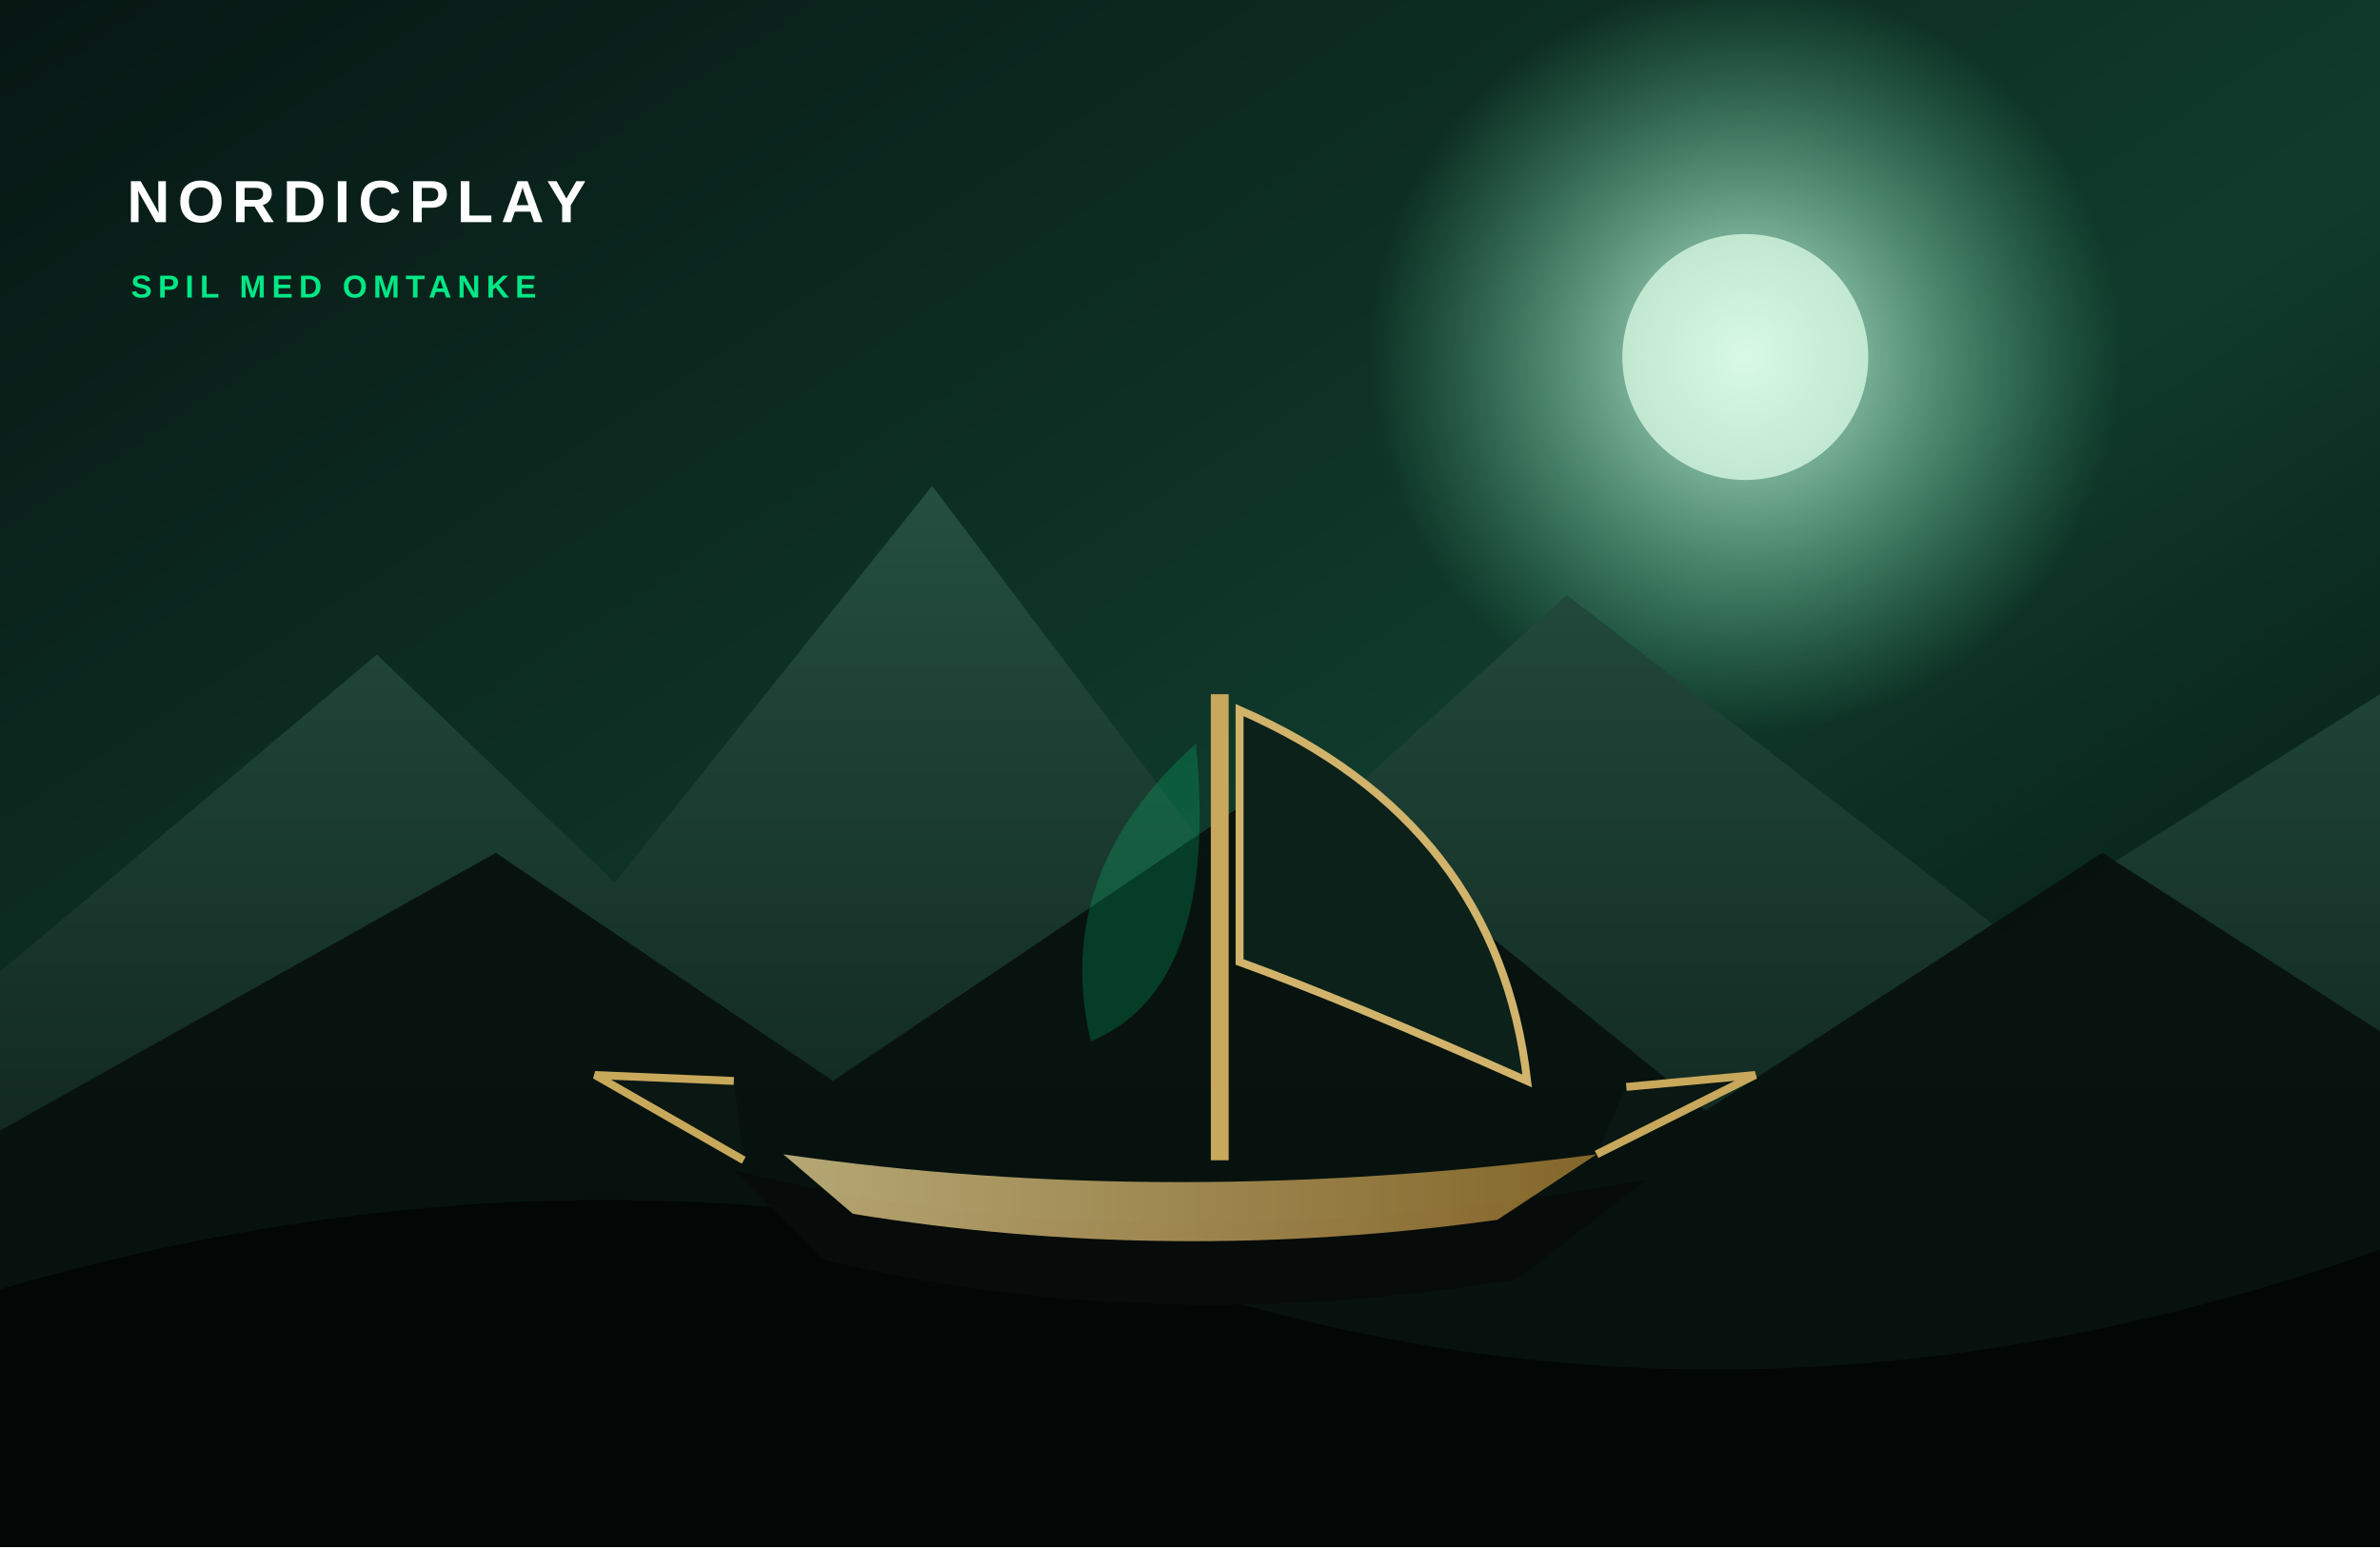
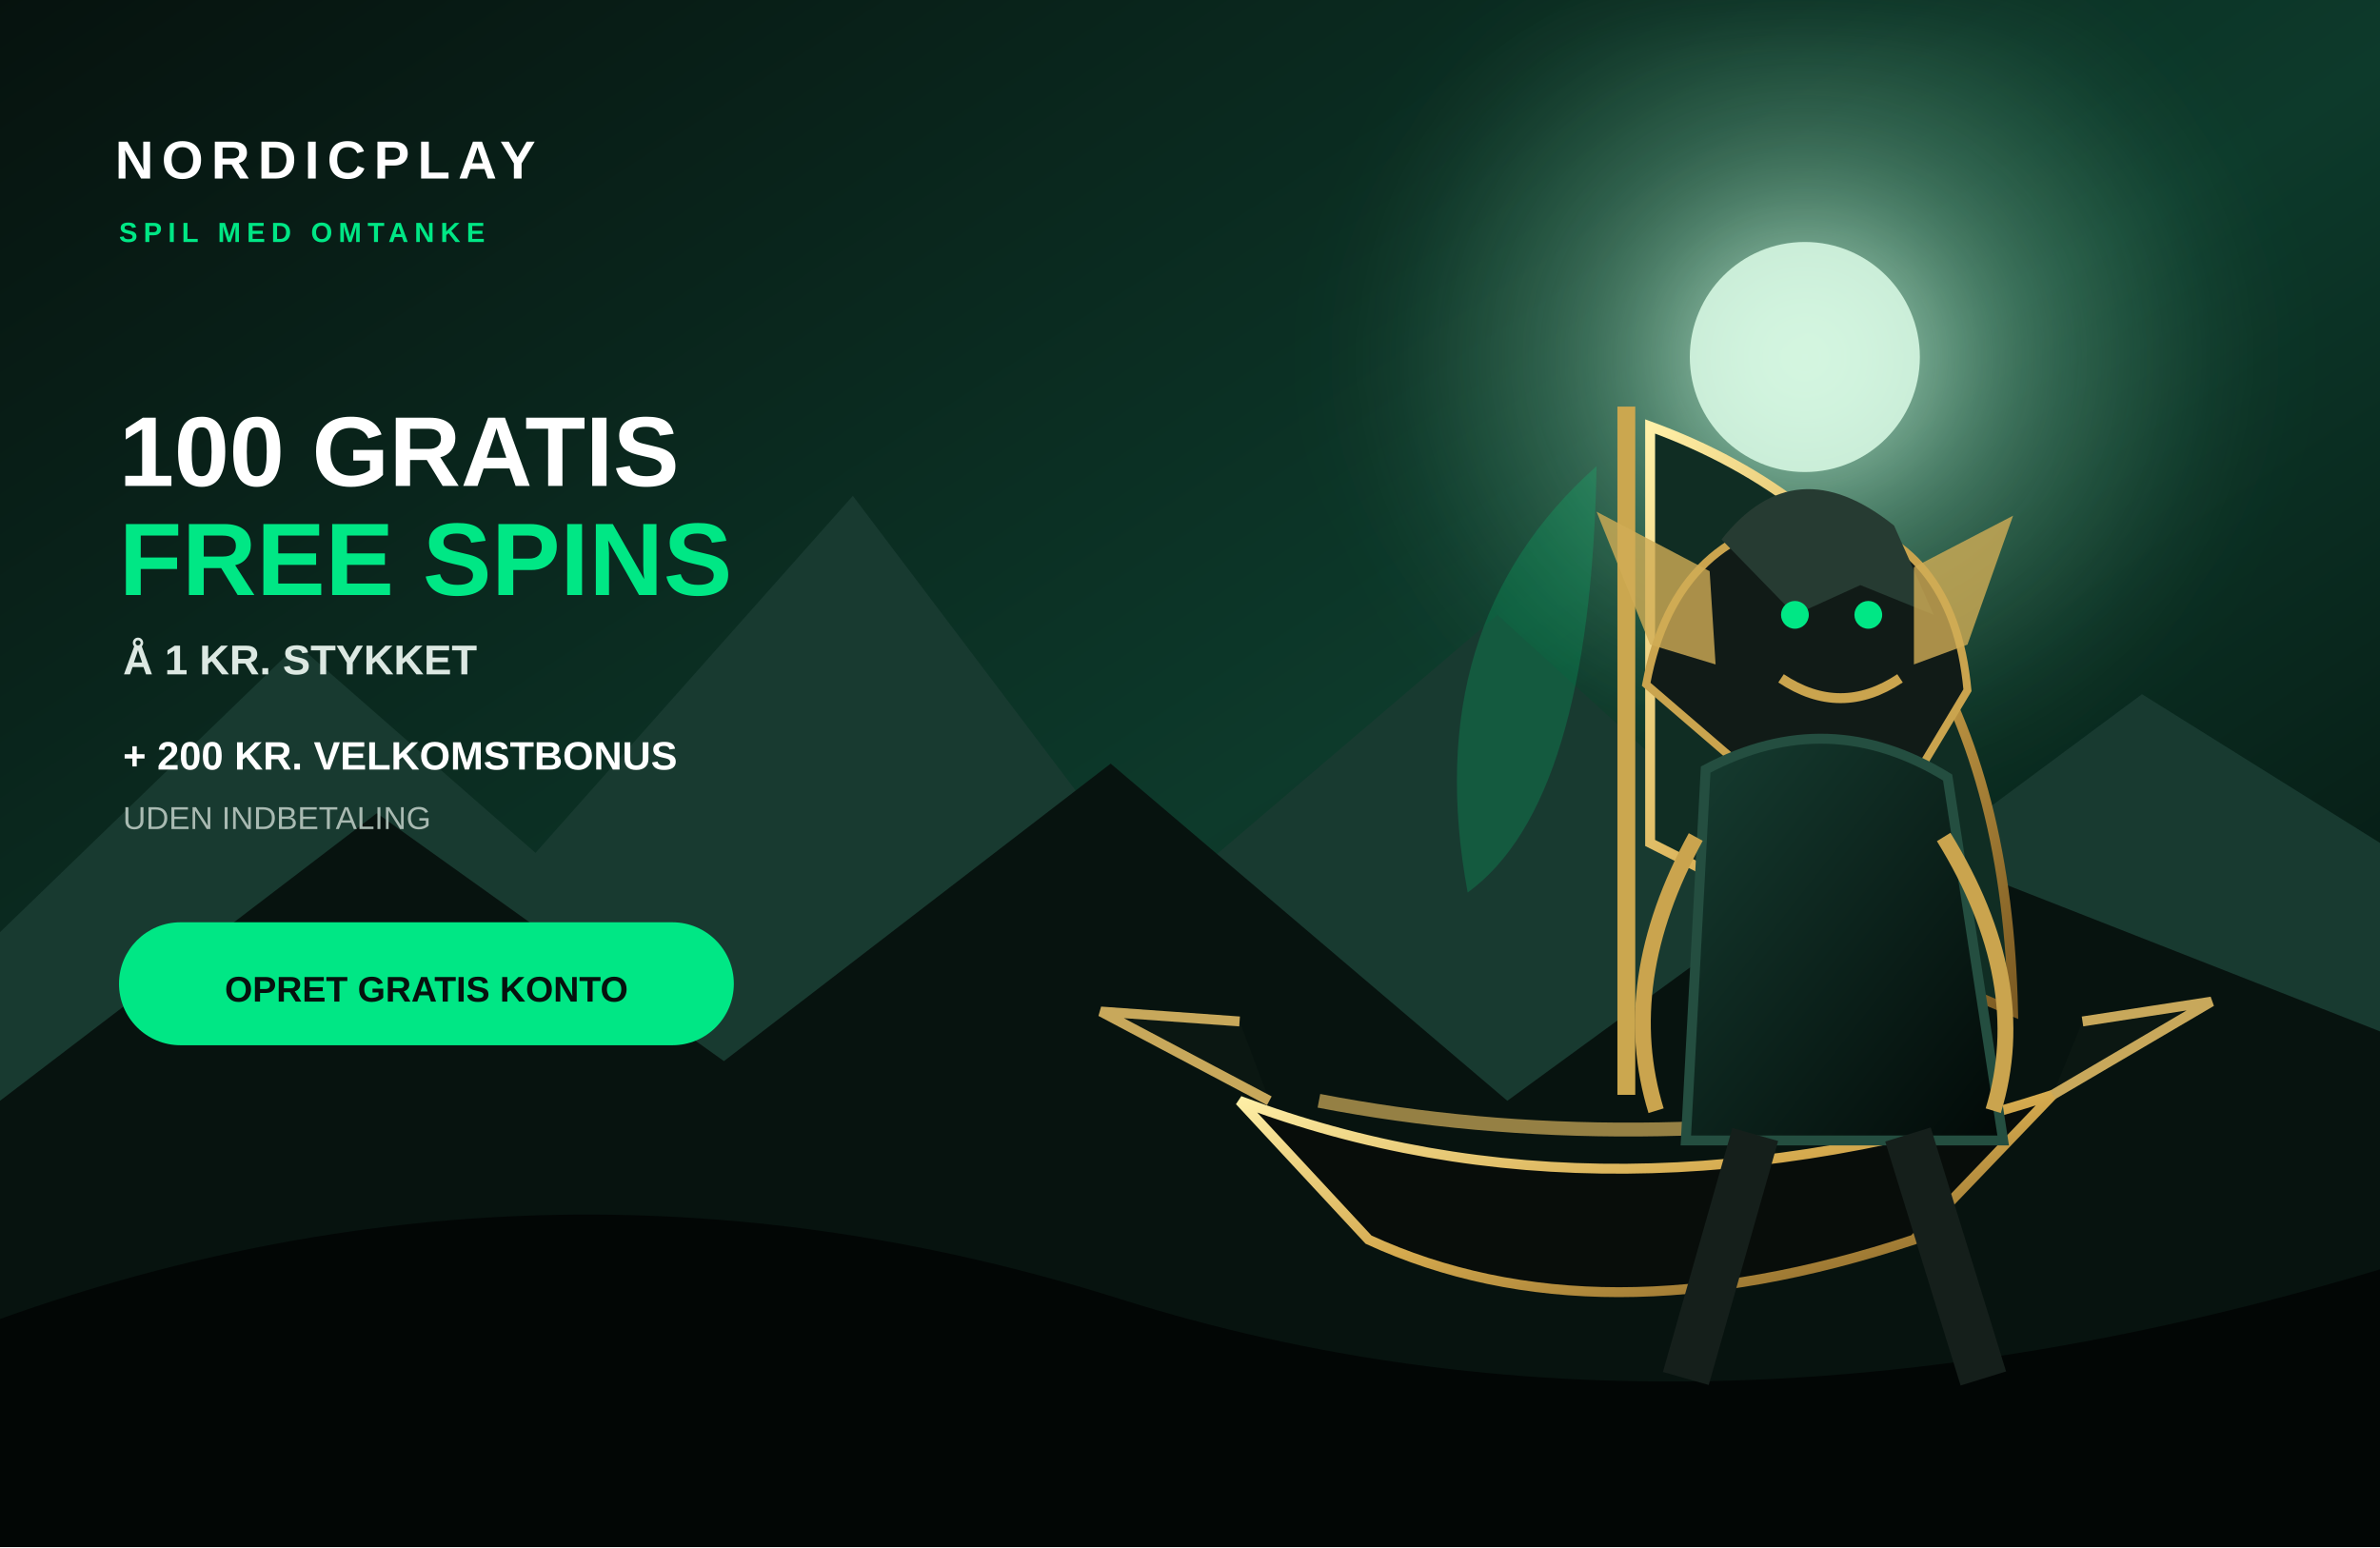
<svg xmlns="http://www.w3.org/2000/svg" viewBox="0 0 1200 780" preserveAspectRatio="xMidYMid slice">
  <defs>
    <linearGradient id="bg" x1="0" y1="0" x2="1" y2="1">
-       <stop stop-color="#071713" />
-       <stop offset=".55" stop-color="#103b2c" />
-       <stop offset="1" stop-color="#020806" />
+       <stop stop-color="#06120e" />
+       <stop offset=".52" stop-color="#0d3a2b" />
+       <stop offset="1" stop-color="#020705" />
    </linearGradient>
-     <radialGradient id="moon">
-       <stop stop-color="#d9ffec" stop-opacity=".9" />
-       <stop offset="1" stop-color="#70e8ad" stop-opacity="0" />
+     <radialGradient id="glow">
+       <stop stop-color="#dfffea" stop-opacity=".95" />
+       <stop offset=".45" stop-color="#a9f2ca" stop-opacity=".32" />
+       <stop offset="1" stop-color="#71e7a8" stop-opacity="0" />
    </radialGradient>
-     <linearGradient id="mount" x1="0" y1="0" x2="0" y2="1">
-       <stop stop-color="#244f40" />
-       <stop offset="1" stop-color="#07110e" />
+     <linearGradient id="gold" x1="0" y1="0" x2="1" y2="1">
+       <stop stop-color="#fff0a8" />
+       <stop offset=".5" stop-color="#d5aa4e" />
+       <stop offset="1" stop-color="#7b5a22" />
    </linearGradient>
-     <linearGradient id="gold">
-       <stop stop-color="#ffe7a0" />
-       <stop offset="1" stop-color="#b98b36" />
+     <linearGradient id="cloak" x1="0" y1="0" x2="1" y2="1">
+       <stop stop-color="#163d31" />
+       <stop offset="1" stop-color="#020907" />
    </linearGradient>
+     <filter id="blur">
+       <feGaussianBlur stdDeviation="28" />
+     </filter>
  </defs>
  <rect width="1200" height="780" fill="url(#bg)" />
-   <circle cx="880" cy="180" r="190" fill="url(#moon)" />
-   <circle cx="880" cy="180" r="62" fill="#dfffea" opacity=".72" />
-   <path d="M0 490 L190 330 310 445 470 245 625 450 790 300 1010 470 1200 350 V780 H0Z" fill="url(#mount)" />
-   <path d="M0 570 L250 430 420 545 650 390 860 560 1060 430 1200 520 V780 H0Z" fill="#06100d" opacity=".92" />
-   <path d="M0 650 Q310 560 600 650 T1200 630 V780 H0Z" fill="#020605" />
-   <g transform="translate(650 470)">
-     <path d="M-280 120 Q-80 170 180 125 L115 175 Q-70 205-235 165Z" fill="#070b09" />
-     <path d="M-255 112 Q-60 140 155 112 L105 145 Q-60 168-220 142Z" fill="url(#gold)" opacity=".7" />
-     <path d="M-35 115 V-120" stroke="#c8a85b" stroke-width="9" />
-     <path d="M-25 -112 Q105 -55 120 75 Q30 35-25 15Z" fill="#0b2119" stroke="#d2b36b" stroke-width="4" />
-     <path d="M-47 -95 Q-120 -30-100 55 Q-35 28-47 -95Z" fill="#00e785" opacity=".2" />
-     <path d="M-275 115 L-350 72 L-280 75" fill="#0a1713" stroke="#c8a85b" stroke-width="4" />
-     <path d="M155 112 L235 72 L170 78" fill="#0a1713" stroke="#c8a85b" stroke-width="4" />
+   <ellipse cx="910" cy="180" rx="220" ry="210" fill="url(#glow)" filter="url(#blur)" />
+   <circle cx="910" cy="180" r="58" fill="#dfffea" opacity=".82" />
+   <path d="M0 470 150 325 270 430 430 250 585 455 755 310 925 465 1080 350 1200 425V780H0Z" fill="#183a30" />
+   <path d="M0 555 190 410 365 535 560 385 760 555 945 420 1200 520V780H0Z" fill="#07130f" />
+   <path d="M0 665Q280 565 565 655T1200 640V780H0Z" fill="#020605" />
+   <path d="M625 555 Q810 625 1035 552 L965 625 Q805 678 690 625Z" fill="#080d0a" stroke="url(#gold)" stroke-width="5" />
+   <path d="M665 555 Q820 585 1000 553" fill="none" stroke="#d2ae5b" stroke-width="7" opacity=".7" />
+   <path d="M820 552V205" stroke="#cba74f" stroke-width="9" />
+   <path d="M832 215 Q1010 280 1015 510 Q930 475 832 425Z" fill="#102d23" stroke="url(#gold)" stroke-width="5" />
+   <path d="M805 235 Q715 315 740 450 Q802 405 805 235Z" fill="#00e785" opacity=".18" />
+   <path d="M640 555 555 510 625 515" fill="#0b1712" stroke="#c8a85b" stroke-width="5" />
+   <path d="M1035 552 1115 505 1050 515" fill="#0b1712" stroke="#c8a85b" stroke-width="5" />
+   <g transform="translate(850 330)">
+     <path d="M-20 15 Q-5 -65 70 -70 Q135 -58 142 18 L118 58 30 58Z" fill="#111b17" stroke="#caa44e" stroke-width="4" />
+     <path d="M18 -58 Q55 -105 105 -65 L125 -20 88 -35 55 -20Z" fill="#263b32" />
+     <path d="M12 -42  -45 -72  -18 -5 15 5Z" fill="#d1ad55" opacity=".8" />
+     <path d="M115 -44 165 -70 142 -5 115 5Z" fill="#d1ad55" opacity=".8" />
+     <circle cx="55" cy="-20" r="7" fill="#00e785" />
+     <circle cx="92" cy="-20" r="7" fill="#00e785" />
+     <path d="M48 12 Q78 32 108 12" fill="none" stroke="#caa44e" stroke-width="5" />
+     <path d="M10 58 Q72 25 132 62 L160 245 0 245Z" fill="url(#cloak)" stroke="#244e40" stroke-width="5" />
+     <path d="M5 92 Q-35 165-15 230" fill="none" stroke="#caa44e" stroke-width="8" />
+     <path d="M130 92 Q175 165 155 230" fill="none" stroke="#caa44e" stroke-width="8" />
+     <path d="M35 242 0 365" stroke="#151f1b" stroke-width="24" />
+     <path d="M112 242 150 365" stroke="#151f1b" stroke-width="24" />
  </g>
-   <text x="64" y="112" fill="#fff" font-family="Arial,sans-serif" font-size="30" font-weight="800" letter-spacing="4">NORDICPLAY</text>
-   <text x="66" y="150" fill="#00e785" font-family="Arial,sans-serif" font-size="16" font-weight="700" letter-spacing="3">SPIL MED OMTANKE</text>
+   <g font-family="Arial,Helvetica,sans-serif">
+     <text x="58" y="90" fill="#fff" font-size="27" font-weight="800" letter-spacing="4">NORDICPLAY</text>
+     <text x="60" y="122" fill="#00e785" font-size="14" font-weight="700" letter-spacing="3">SPIL MED OMTANKE</text>
+     <text x="60" y="245" fill="#fff" font-size="50" font-weight="900">100 GRATIS</text>
+     <text x="60" y="300" fill="#00e785" font-size="52" font-weight="900">FREE SPINS</text>
+     <text x="62" y="340" fill="#dce8e2" font-size="21" font-weight="600">Å 1 KR. STYKKET</text>
+     <text x="62" y="388" fill="#fff" font-size="20" font-weight="700">+ 200 KR. VELKOMSTBONUS</text>
+     <text x="62" y="418" fill="#a9bab2" font-size="16">UDEN INDBETALING</text>
+     <rect x="60" y="465" width="310" height="62" rx="31" fill="#00e785" />
+     <text x="215" y="505" text-anchor="middle" fill="#06120e" font-size="18" font-weight="900">OPRET GRATIS KONTO</text>
+   </g>
</svg>
